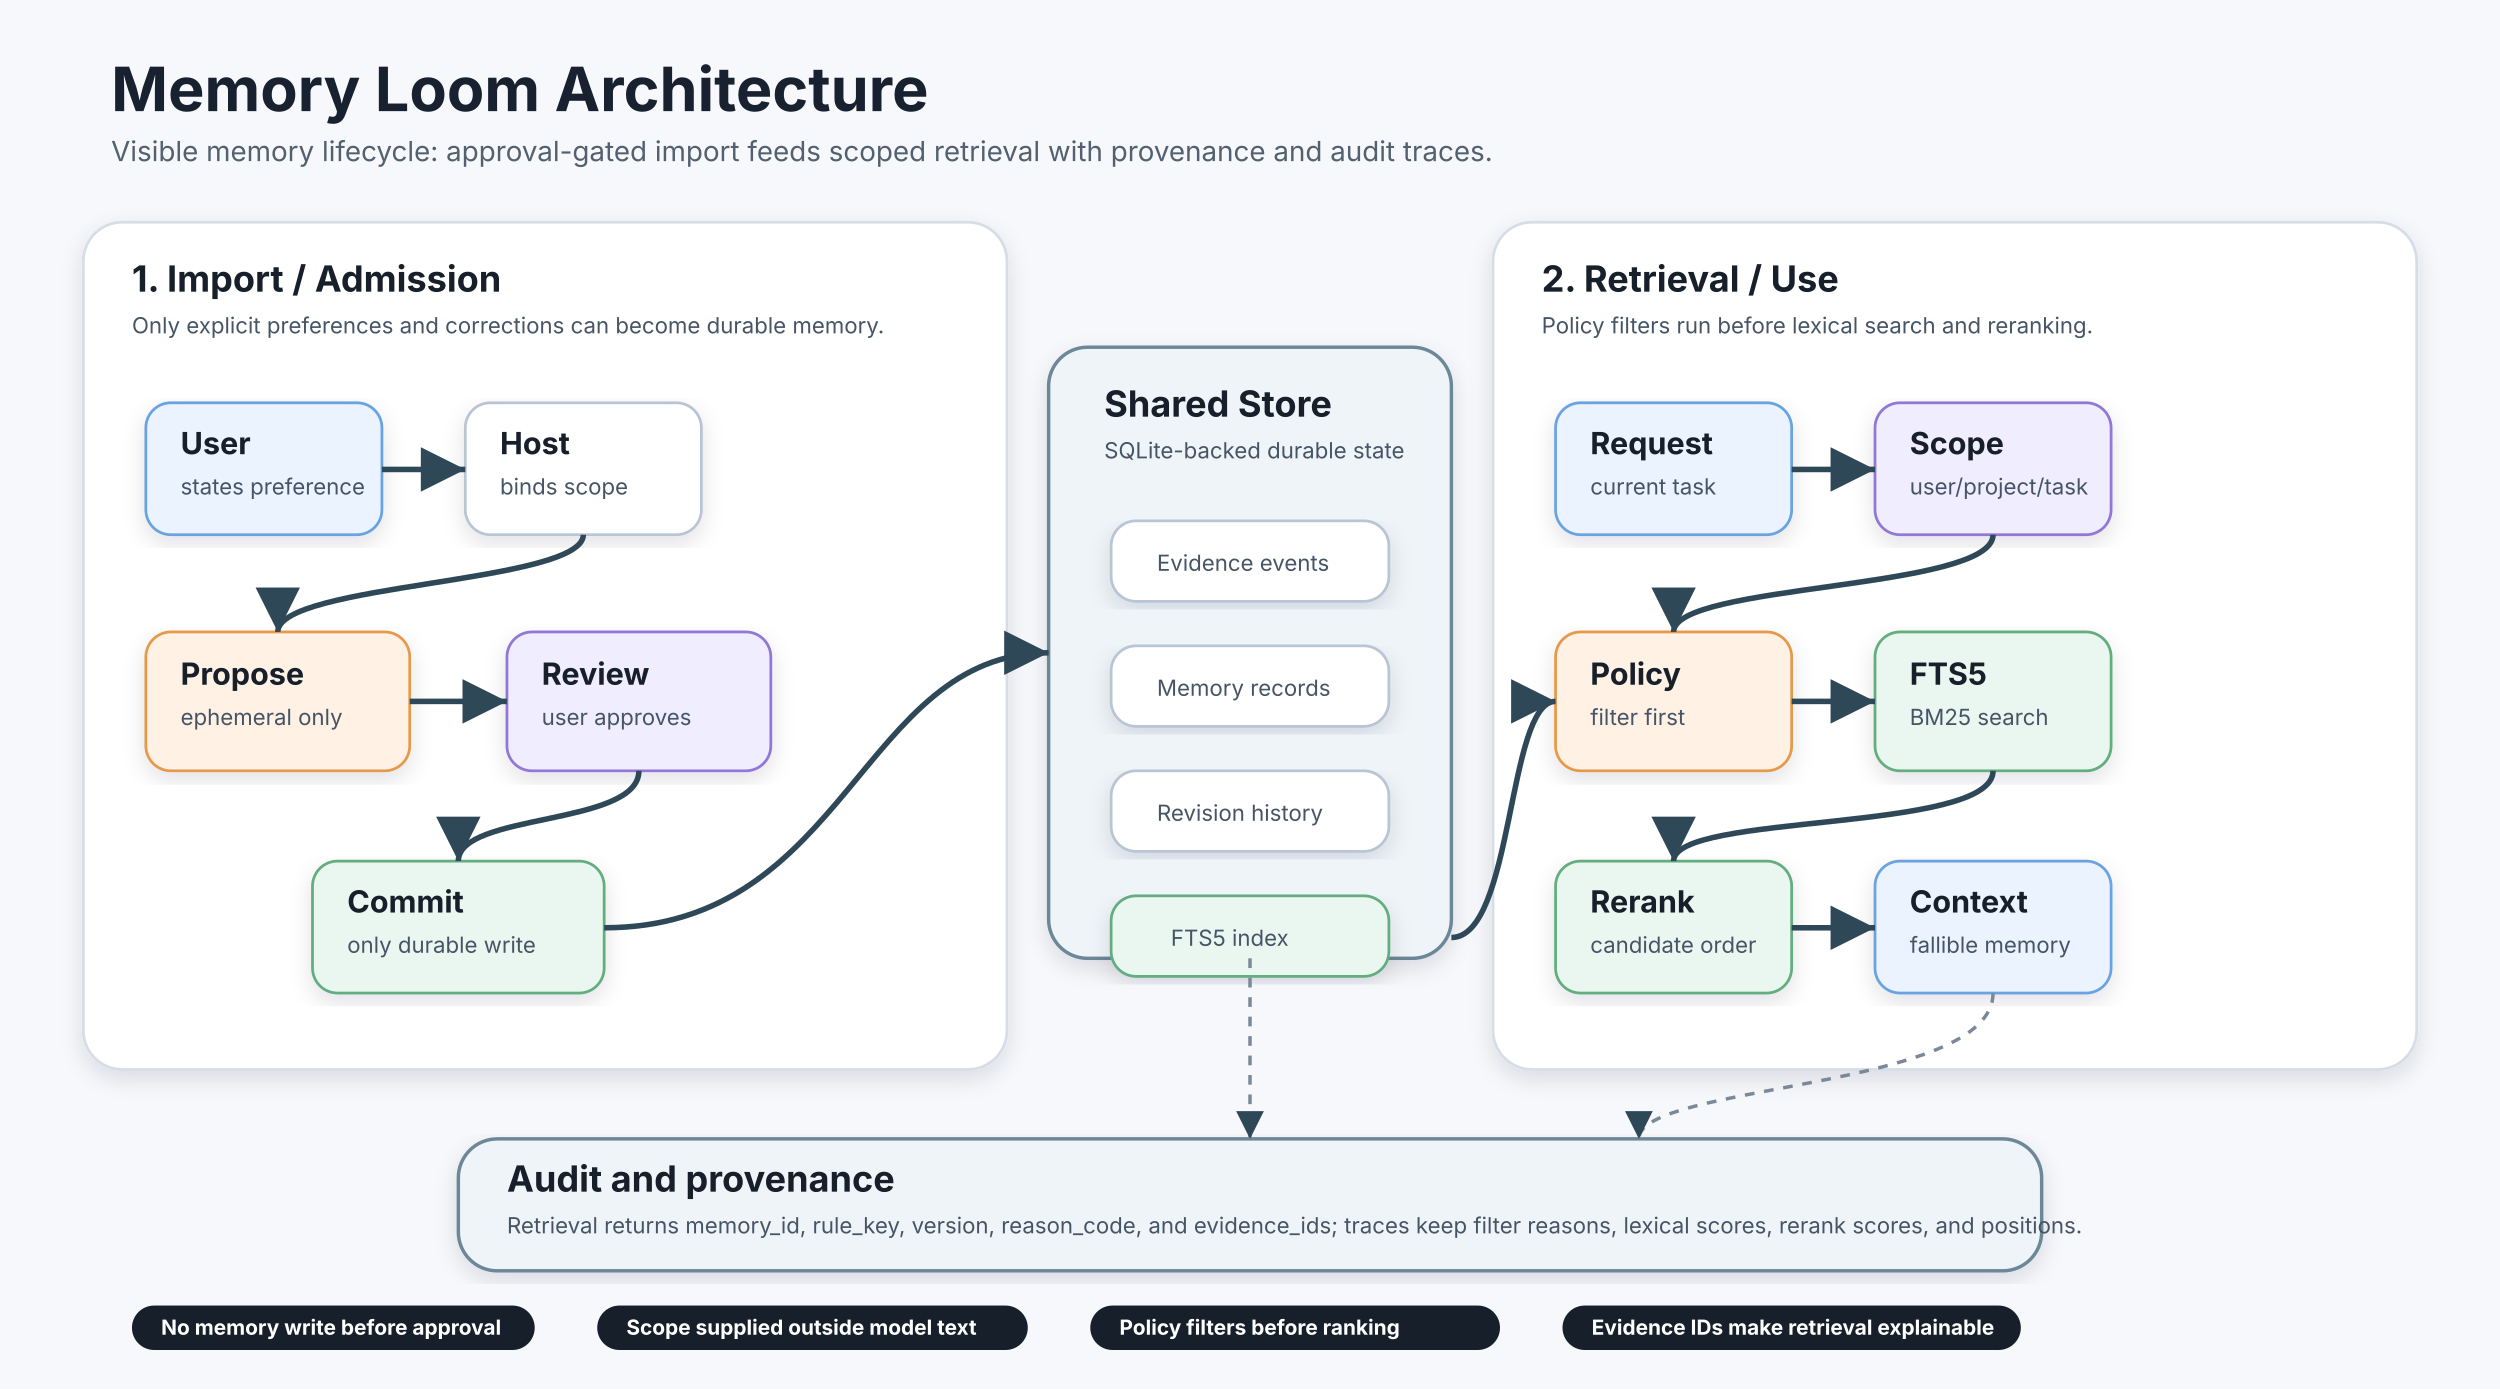
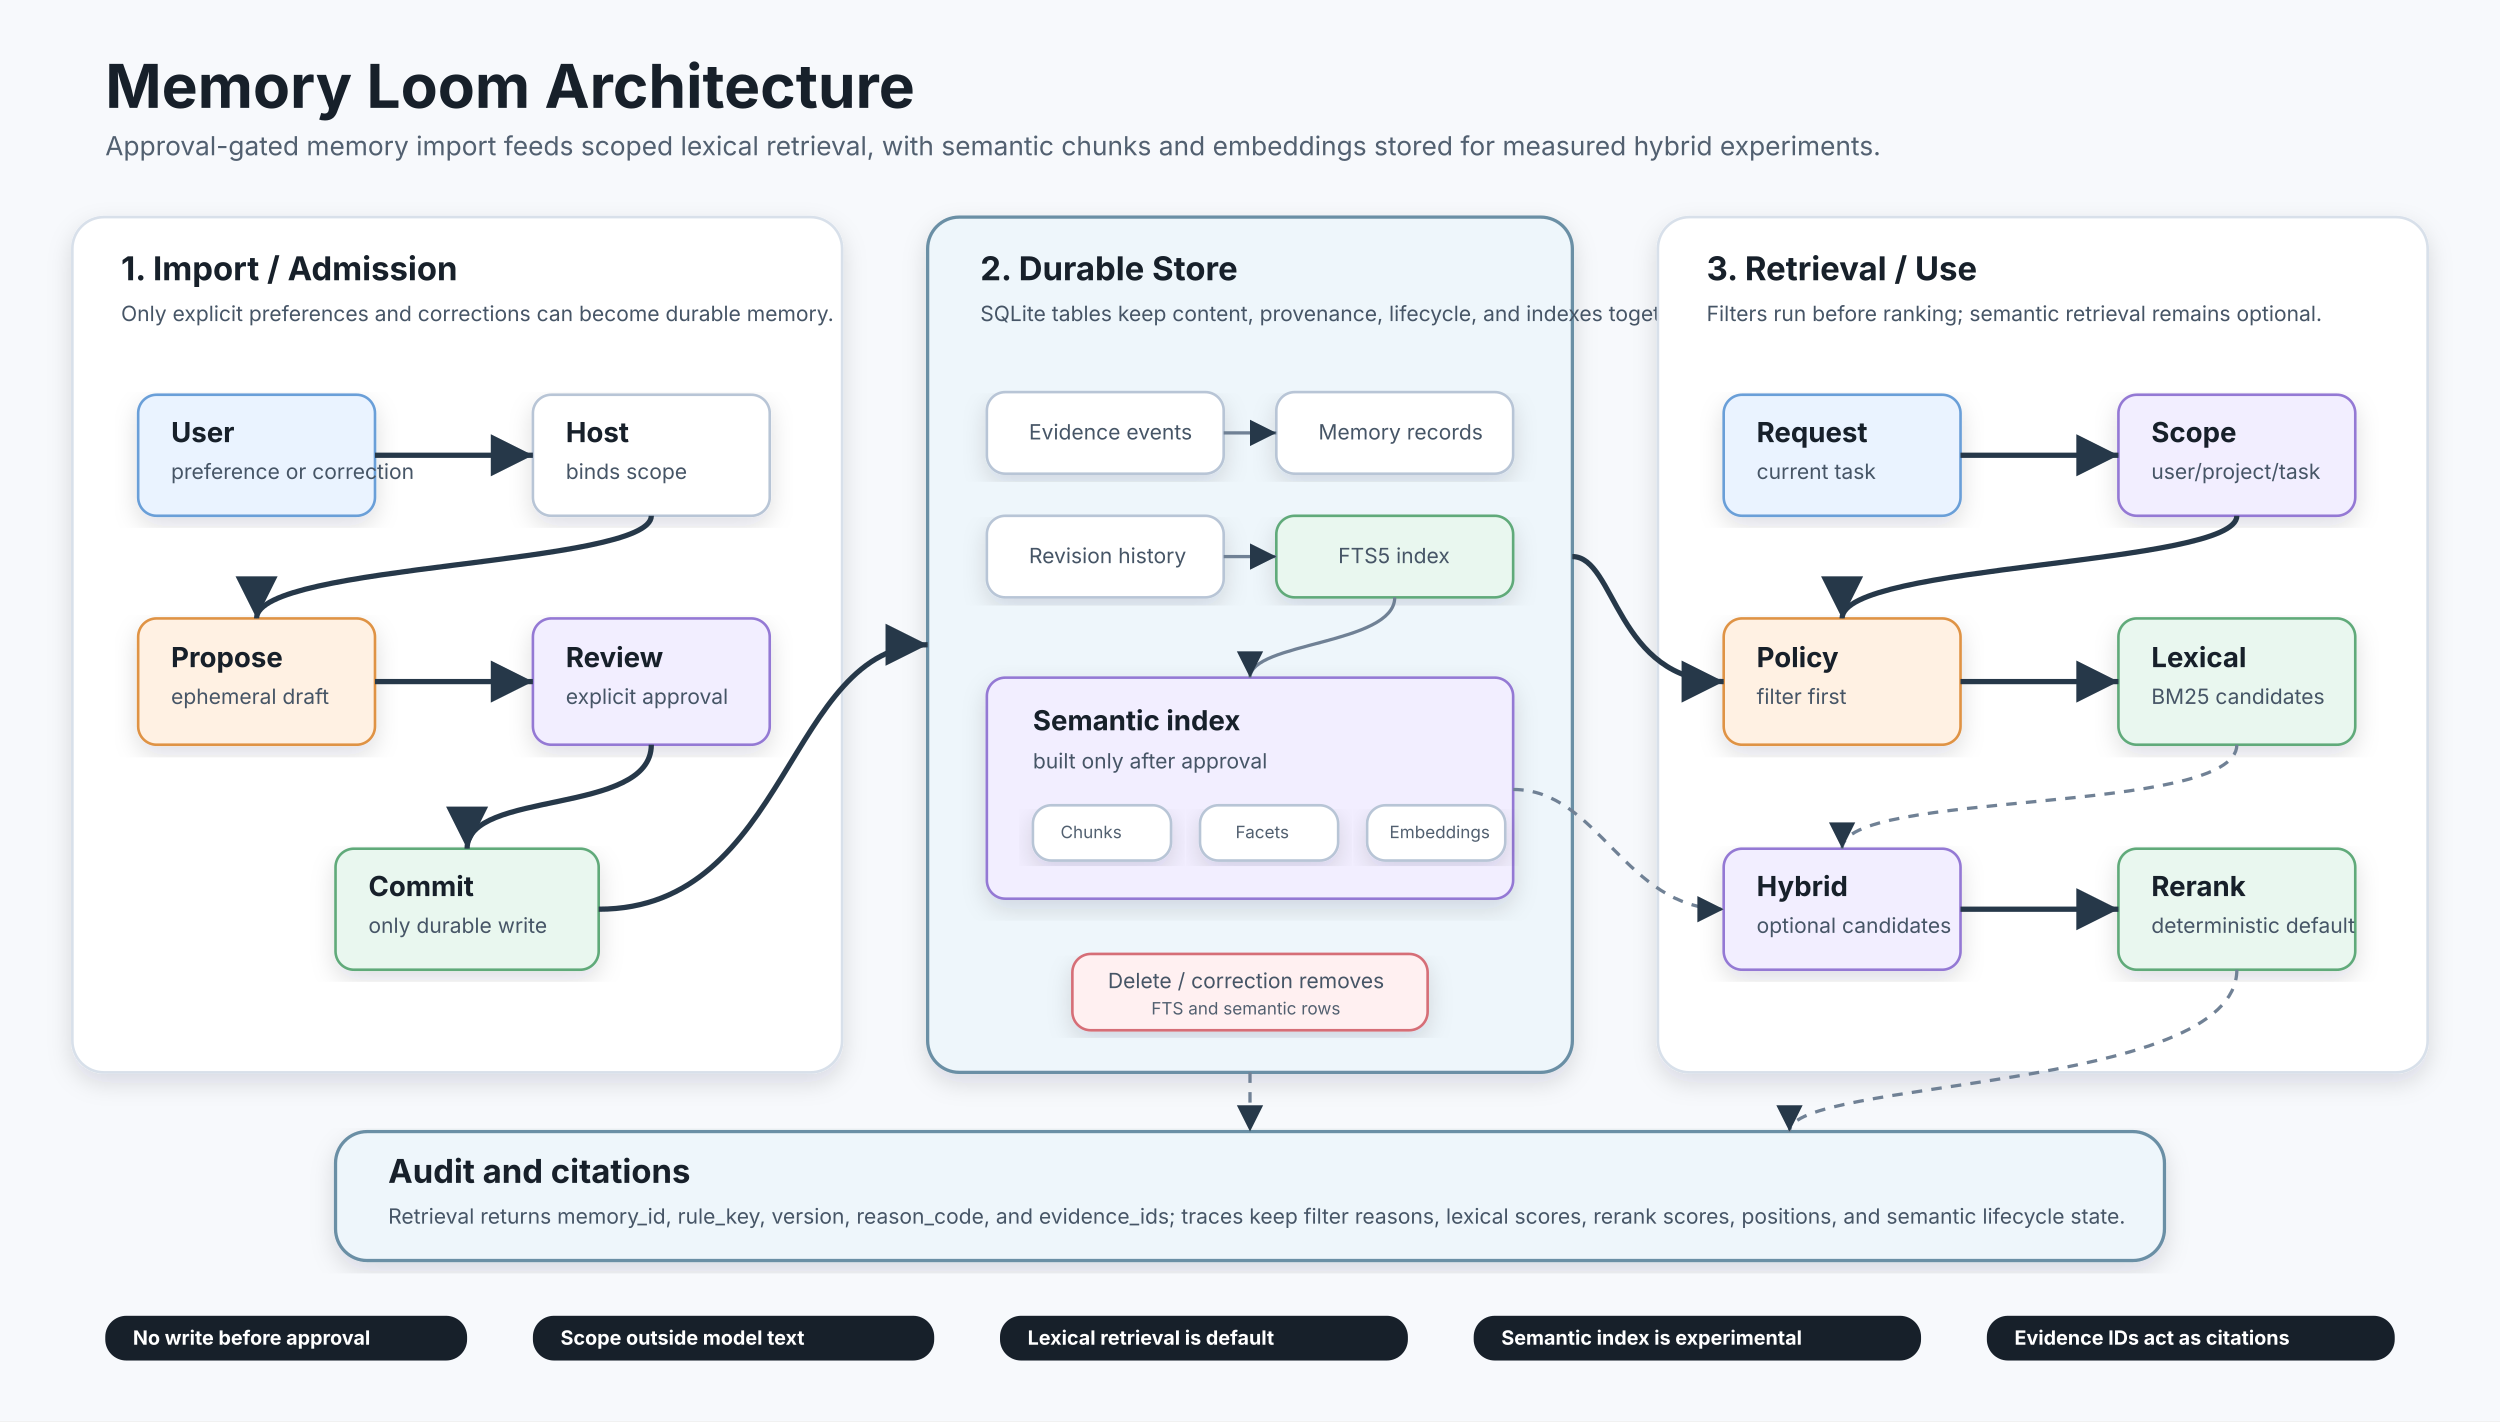
- <svg xmlns="http://www.w3.org/2000/svg" width="1800" height="1000" viewBox="0 0 1800 1000" role="img" aria-labelledby="title desc">
+ <svg xmlns="http://www.w3.org/2000/svg" width="1900" height="1080" viewBox="0 0 1900 1080" role="img" aria-labelledby="title desc">
  <defs>
    <marker id="arrow" markerWidth="12" markerHeight="12" refX="10" refY="6" orient="auto" markerUnits="strokeWidth">
-       <path d="M2,2 L10,6 L2,10 Z" fill="#2f4858" />
+       <path d="M2,2 L10,6 L2,10 Z" fill="#263849" />
    </marker>
-     <filter id="softShadow" x="-10%" y="-10%" width="120%" height="120%">
-       <feDropShadow dx="0" dy="6" stdDeviation="8" flood-color="#1f2933" flood-opacity="0.12" />
+     <filter id="shadow" x="-10%" y="-10%" width="120%" height="120%">
+       <feDropShadow dx="0" dy="7" stdDeviation="9" flood-color="#111827" flood-opacity="0.13" />
    </filter>
    <style>
-       .bg { fill: #f7f8fb; }
-       .title { font-family: Inter, Arial, sans-serif; font-size: 44px; font-weight: 700; fill: #18212f; }
+       .bg { fill: #f7f9fc; }
+       .title { font-family: Inter, Arial, sans-serif; font-size: 46px; font-weight: 700; fill: #17202a; }
      .subtitle { font-family: Inter, Arial, sans-serif; font-size: 20px; fill: #526070; }
-       .panel { fill: #ffffff; stroke: #d7dde7; stroke-width: 2; rx: 28; filter: url(#softShadow); }
-       .storePanel { fill: #eef4f8; stroke: #6c8798; stroke-width: 2.5; rx: 28; filter: url(#softShadow); }
-       .box { fill: #ffffff; stroke: #b9c4d4; stroke-width: 2; rx: 18; filter: url(#softShadow); }
-       .blue { fill: #eaf3ff; stroke: #6aa3df; }
-       .green { fill: #eaf7f0; stroke: #64ad7f; }
-       .orange { fill: #fff1e4; stroke: #e59a4c; }
-       .purple { fill: #f0edff; stroke: #9278d6; }
-       .red { fill: #fff0f1; stroke: #d86f78; }
-       .label { font-family: Inter, Arial, sans-serif; font-size: 22px; font-weight: 700; fill: #17202a; }
-       .section { font-family: Inter, Arial, sans-serif; font-size: 26px; font-weight: 700; fill: #17202a; }
+       .panel { fill: #ffffff; stroke: #d8e0ea; stroke-width: 2; rx: 24; filter: url(#shadow); }
+       .storePanel { fill: #eef6fb; stroke: #6b8fa5; stroke-width: 2.5; rx: 24; filter: url(#shadow); }
+       .box { fill: #ffffff; stroke: #b8c5d6; stroke-width: 2; rx: 14; filter: url(#shadow); }
+       .blue { fill: #eaf3ff; stroke: #6a9fd8; }
+       .green { fill: #e9f7ef; stroke: #61aa7a; }
+       .orange { fill: #fff1e3; stroke: #df9345; }
+       .purple { fill: #f2eeff; stroke: #9479d4; }
+       .red { fill: #fff0f1; stroke: #d66e77; }
+       .ink { fill: #17202a; }
+       .section { font-family: Inter, Arial, sans-serif; font-size: 25px; font-weight: 700; fill: #17202a; }
+       .label { font-family: Inter, Arial, sans-serif; font-size: 21px; font-weight: 700; fill: #17202a; }
      .small { font-family: Inter, Arial, sans-serif; font-size: 16px; fill: #465566; }
-       .tiny { font-family: Inter, Arial, sans-serif; font-size: 14px; fill: #526070; }
-       .arrow { stroke: #2f4858; stroke-width: 4; fill: none; marker-end: url(#arrow); }
-       .thin { stroke: #7a8898; stroke-width: 2.5; fill: none; marker-end: url(#arrow); }
-       .dash { stroke: #7a8898; stroke-width: 2.5; fill: none; stroke-dasharray: 7 7; marker-end: url(#arrow); }
+       .tiny { font-family: Inter, Arial, sans-serif; font-size: 13px; fill: #526070; }
+       .arrow { stroke: #263849; stroke-width: 4; fill: none; marker-end: url(#arrow); }
+       .thin { stroke: #708195; stroke-width: 2.5; fill: none; marker-end: url(#arrow); }
+       .dash { stroke: #708195; stroke-width: 2.5; fill: none; stroke-dasharray: 8 7; marker-end: url(#arrow); }
      .pill { fill: #17202a; rx: 16; }
      .pillText { font-family: Inter, Arial, sans-serif; font-size: 15px; font-weight: 700; fill: #ffffff; }
    </style>
  </defs>
-   <rect class="bg" x="0" y="0" width="1800" height="1000" />
-   <text class="title" x="80" y="80">Memory Loom Architecture</text>
-   <text class="subtitle" x="80" y="116">Visible memory lifecycle: approval-gated import feeds scoped retrieval with provenance and audit traces.</text>
-   <rect class="panel" x="60" y="160" width="665" height="610" />
-   <text class="section" x="95" y="210">1. Import / Admission</text>
-   <text class="small" x="95" y="240">Only explicit preferences and corrections can become durable memory.</text>
-   <rect class="box blue" x="105" y="290" width="170" height="95" />
-   <text class="label" x="130" y="327">User</text>
-   <text class="small" x="130" y="356">states preference</text>
-   <rect class="box" x="335" y="290" width="170" height="95" />
-   <text class="label" x="360" y="327">Host</text>
-   <text class="small" x="360" y="356">binds scope</text>
-   <rect class="box orange" x="105" y="455" width="190" height="100" />
-   <text class="label" x="130" y="493">Propose</text>
-   <text class="small" x="130" y="522">ephemeral only</text>
-   <rect class="box purple" x="365" y="455" width="190" height="100" />
-   <text class="label" x="390" y="493">Review</text>
-   <text class="small" x="390" y="522">user approves</text>
-   <rect class="box green" x="225" y="620" width="210" height="95" />
-   <text class="label" x="250" y="657">Commit</text>
-   <text class="small" x="250" y="686">only durable write</text>
-   <path class="arrow" d="M275 338 H335" />
-   <path class="arrow" d="M420 385 C420 420 200 420 200 455" />
-   <path class="arrow" d="M295 505 H365" />
-   <path class="arrow" d="M460 555 C460 595 330 585 330 620" />
-   <rect class="storePanel" x="755" y="250" width="290" height="440" />
-   <text class="section" x="795" y="300">Shared Store</text>
-   <text class="small" x="795" y="330">SQLite-backed durable state</text>
-   <rect class="box" x="800" y="375" width="200" height="58" />
-   <text class="small" x="833" y="411">Evidence events</text>
-   <rect class="box" x="800" y="465" width="200" height="58" />
-   <text class="small" x="833" y="501">Memory records</text>
-   <rect class="box" x="800" y="555" width="200" height="58" />
-   <text class="small" x="833" y="591">Revision history</text>
-   <rect class="box green" x="800" y="645" width="200" height="58" />
-   <text class="small" x="843" y="681">FTS5 index</text>
-   <path class="arrow" d="M435 668 C610 668 620 470 755 470" />
-   <rect class="panel" x="1075" y="160" width="665" height="610" />
-   <text class="section" x="1110" y="210">2. Retrieval / Use</text>
-   <text class="small" x="1110" y="240">Policy filters run before lexical search and reranking.</text>
-   <rect class="box blue" x="1120" y="290" width="170" height="95" />
-   <text class="label" x="1145" y="327">Request</text>
-   <text class="small" x="1145" y="356">current task</text>
-   <rect class="box purple" x="1350" y="290" width="170" height="95" />
-   <text class="label" x="1375" y="327">Scope</text>
-   <text class="small" x="1375" y="356">user/project/task</text>
-   <rect class="box orange" x="1120" y="455" width="170" height="100" />
-   <text class="label" x="1145" y="493">Policy</text>
-   <text class="small" x="1145" y="522">filter first</text>
-   <rect class="box green" x="1350" y="455" width="170" height="100" />
-   <text class="label" x="1375" y="493">FTS5</text>
-   <text class="small" x="1375" y="522">BM25 search</text>
-   <rect class="box green" x="1120" y="620" width="170" height="95" />
-   <text class="label" x="1145" y="657">Rerank</text>
-   <text class="small" x="1145" y="686">candidate order</text>
-   <rect class="box blue" x="1350" y="620" width="170" height="95" />
-   <text class="label" x="1375" y="657">Context</text>
-   <text class="small" x="1375" y="686">fallible memory</text>
-   <path class="arrow" d="M1290 338 H1350" />
-   <path class="arrow" d="M1435 385 C1435 425 1205 420 1205 455" />
-   <path class="arrow" d="M1290 505 H1350" />
-   <path class="arrow" d="M1435 555 C1435 600 1205 585 1205 620" />
-   <path class="arrow" d="M1290 668 H1350" />
-   <path class="arrow" d="M1045 675 C1090 675 1085 505 1120 505" />
-   <rect class="storePanel" x="330" y="820" width="1140" height="95" />
-   <text class="section" x="365" y="858">Audit and provenance</text>
-   <text class="small" x="365" y="888">Retrieval returns memory_id, rule_key, version, reason_code, and evidence_ids; traces keep filter reasons, lexical scores, rerank scores, and positions.</text>
-   <path class="dash" d="M900 690 V820" />
-   <path class="dash" d="M1435 715 C1435 785 1180 780 1180 820" />
-   <rect class="pill" x="95" y="940" width="290" height="32" />
-   <text class="pillText" x="116" y="961">No memory write before approval</text>
-   <rect class="pill" x="430" y="940" width="310" height="32" />
-   <text class="pillText" x="451" y="961">Scope supplied outside model text</text>
-   <rect class="pill" x="785" y="940" width="295" height="32" />
-   <text class="pillText" x="806" y="961">Policy filters before ranking</text>
-   <rect class="pill" x="1125" y="940" width="330" height="32" />
-   <text class="pillText" x="1146" y="961">Evidence IDs make retrieval explainable</text>
+   <rect class="bg" x="0" y="0" width="1900" height="1080" />
+   <text class="title" x="80" y="82">Memory Loom Architecture</text>
+   <text class="subtitle" x="80" y="118">Approval-gated memory import feeds scoped lexical retrieval, with semantic chunks and embeddings stored for measured hybrid experiments.</text>
+   <rect class="panel" x="55" y="165" width="585" height="650" />
+   <text class="section" x="92" y="213">1. Import / Admission</text>
+   <text class="small" x="92" y="244">Only explicit preferences and corrections can become durable memory.</text>
+   <rect class="box blue" x="105" y="300" width="180" height="92" />
+   <text class="label" x="130" y="336">User</text>
+   <text class="small" x="130" y="364">preference or correction</text>
+   <rect class="box" x="405" y="300" width="180" height="92" />
+   <text class="label" x="430" y="336">Host</text>
+   <text class="small" x="430" y="364">binds scope</text>
+   <rect class="box orange" x="105" y="470" width="180" height="96" />
+   <text class="label" x="130" y="507">Propose</text>
+   <text class="small" x="130" y="535">ephemeral draft</text>
+   <rect class="box purple" x="405" y="470" width="180" height="96" />
+   <text class="label" x="430" y="507">Review</text>
+   <text class="small" x="430" y="535">explicit approval</text>
+   <rect class="box green" x="255" y="645" width="200" height="92" />
+   <text class="label" x="280" y="681">Commit</text>
+   <text class="small" x="280" y="709">only durable write</text>
+   <path class="arrow" d="M285 346 H405" />
+   <path class="arrow" d="M495 392 C495 430 195 428 195 470" />
+   <path class="arrow" d="M285 518 H405" />
+   <path class="arrow" d="M495 566 C495 620 355 600 355 645" />
+   <rect class="storePanel" x="705" y="165" width="490" height="650" />
+   <text class="section" x="745" y="213">2. Durable Store</text>
+   <text class="small" x="745" y="244">SQLite tables keep content, provenance, lifecycle, and indexes together.</text>
+   <rect class="box" x="750" y="298" width="180" height="62" />
+   <text class="small" x="782" y="334">Evidence events</text>
+   <rect class="box" x="970" y="298" width="180" height="62" />
+   <text class="small" x="1002" y="334">Memory records</text>
+   <rect class="box" x="750" y="392" width="180" height="62" />
+   <text class="small" x="782" y="428">Revision history</text>
+   <rect class="box green" x="970" y="392" width="180" height="62" />
+   <text class="small" x="1017" y="428">FTS5 index</text>
+   <rect class="box purple" x="750" y="515" width="400" height="168" />
+   <text class="label" x="785" y="555">Semantic index</text>
+   <text class="small" x="785" y="584">built only after approval</text>
+   <rect class="box" x="785" y="612" width="105" height="42" />
+   <text class="tiny" x="806" y="637">Chunks</text>
+   <rect class="box" x="912" y="612" width="105" height="42" />
+   <text class="tiny" x="939" y="637">Facets</text>
+   <rect class="box" x="1039" y="612" width="105" height="42" />
+   <text class="tiny" x="1056" y="637">Embeddings</text>
+   <rect class="box red" x="815" y="725" width="270" height="58" />
+   <text class="small" x="842" y="751">Delete / correction removes</text>
+   <text class="tiny" x="875" y="771">FTS and semantic rows</text>
+   <path class="arrow" d="M455 691 C600 691 598 490 705 490" />
+   <path class="thin" d="M930 329 H970" />
+   <path class="thin" d="M930 423 H970" />
+   <path class="thin" d="M1060 454 C1060 490 950 488 950 515" />
+   <rect class="panel" x="1260" y="165" width="585" height="650" />
+   <text class="section" x="1297" y="213">3. Retrieval / Use</text>
+   <text class="small" x="1297" y="244">Filters run before ranking; semantic retrieval remains optional.</text>
+   <rect class="box blue" x="1310" y="300" width="180" height="92" />
+   <text class="label" x="1335" y="336">Request</text>
+   <text class="small" x="1335" y="364">current task</text>
+   <rect class="box purple" x="1610" y="300" width="180" height="92" />
+   <text class="label" x="1635" y="336">Scope</text>
+   <text class="small" x="1635" y="364">user/project/task</text>
+   <rect class="box orange" x="1310" y="470" width="180" height="96" />
+   <text class="label" x="1335" y="507">Policy</text>
+   <text class="small" x="1335" y="535">filter first</text>
+   <rect class="box green" x="1610" y="470" width="180" height="96" />
+   <text class="label" x="1635" y="507">Lexical</text>
+   <text class="small" x="1635" y="535">BM25 candidates</text>
+   <rect class="box purple" x="1310" y="645" width="180" height="92" />
+   <text class="label" x="1335" y="681">Hybrid</text>
+   <text class="small" x="1335" y="709">optional candidates</text>
+   <rect class="box green" x="1610" y="645" width="180" height="92" />
+   <text class="label" x="1635" y="681">Rerank</text>
+   <text class="small" x="1635" y="709">deterministic default</text>
+   <path class="arrow" d="M1490 346 H1610" />
+   <path class="arrow" d="M1700 392 C1700 430 1400 428 1400 470" />
+   <path class="arrow" d="M1490 518 H1610" />
+   <path class="dash" d="M1700 566 C1700 620 1400 600 1400 645" />
+   <path class="arrow" d="M1490 691 H1610" />
+   <path class="arrow" d="M1195 423 C1228 423 1228 518 1310 518" />
+   <path class="dash" d="M1150 600 C1215 600 1235 691 1310 691" />
+   <rect class="storePanel" x="255" y="860" width="1390" height="98" />
+   <text class="section" x="295" y="899">Audit and citations</text>
+   <text class="small" x="295" y="930">Retrieval returns memory_id, rule_key, version, reason_code, and evidence_ids; traces keep filter reasons, lexical scores, rerank scores, positions, and semantic lifecycle state.</text>
+   <path class="dash" d="M950 815 V860" />
+   <path class="dash" d="M1700 737 C1700 830 1360 820 1360 860" />
+   <rect class="pill" x="80" y="1000" width="275" height="34" />
+   <text class="pillText" x="101" y="1022">No write before approval</text>
+   <rect class="pill" x="405" y="1000" width="305" height="34" />
+   <text class="pillText" x="426" y="1022">Scope outside model text</text>
+   <rect class="pill" x="760" y="1000" width="310" height="34" />
+   <text class="pillText" x="781" y="1022">Lexical retrieval is default</text>
+   <rect class="pill" x="1120" y="1000" width="340" height="34" />
+   <text class="pillText" x="1141" y="1022">Semantic index is experimental</text>
+   <rect class="pill" x="1510" y="1000" width="310" height="34" />
+   <text class="pillText" x="1531" y="1022">Evidence IDs act as citations</text>
</svg>
